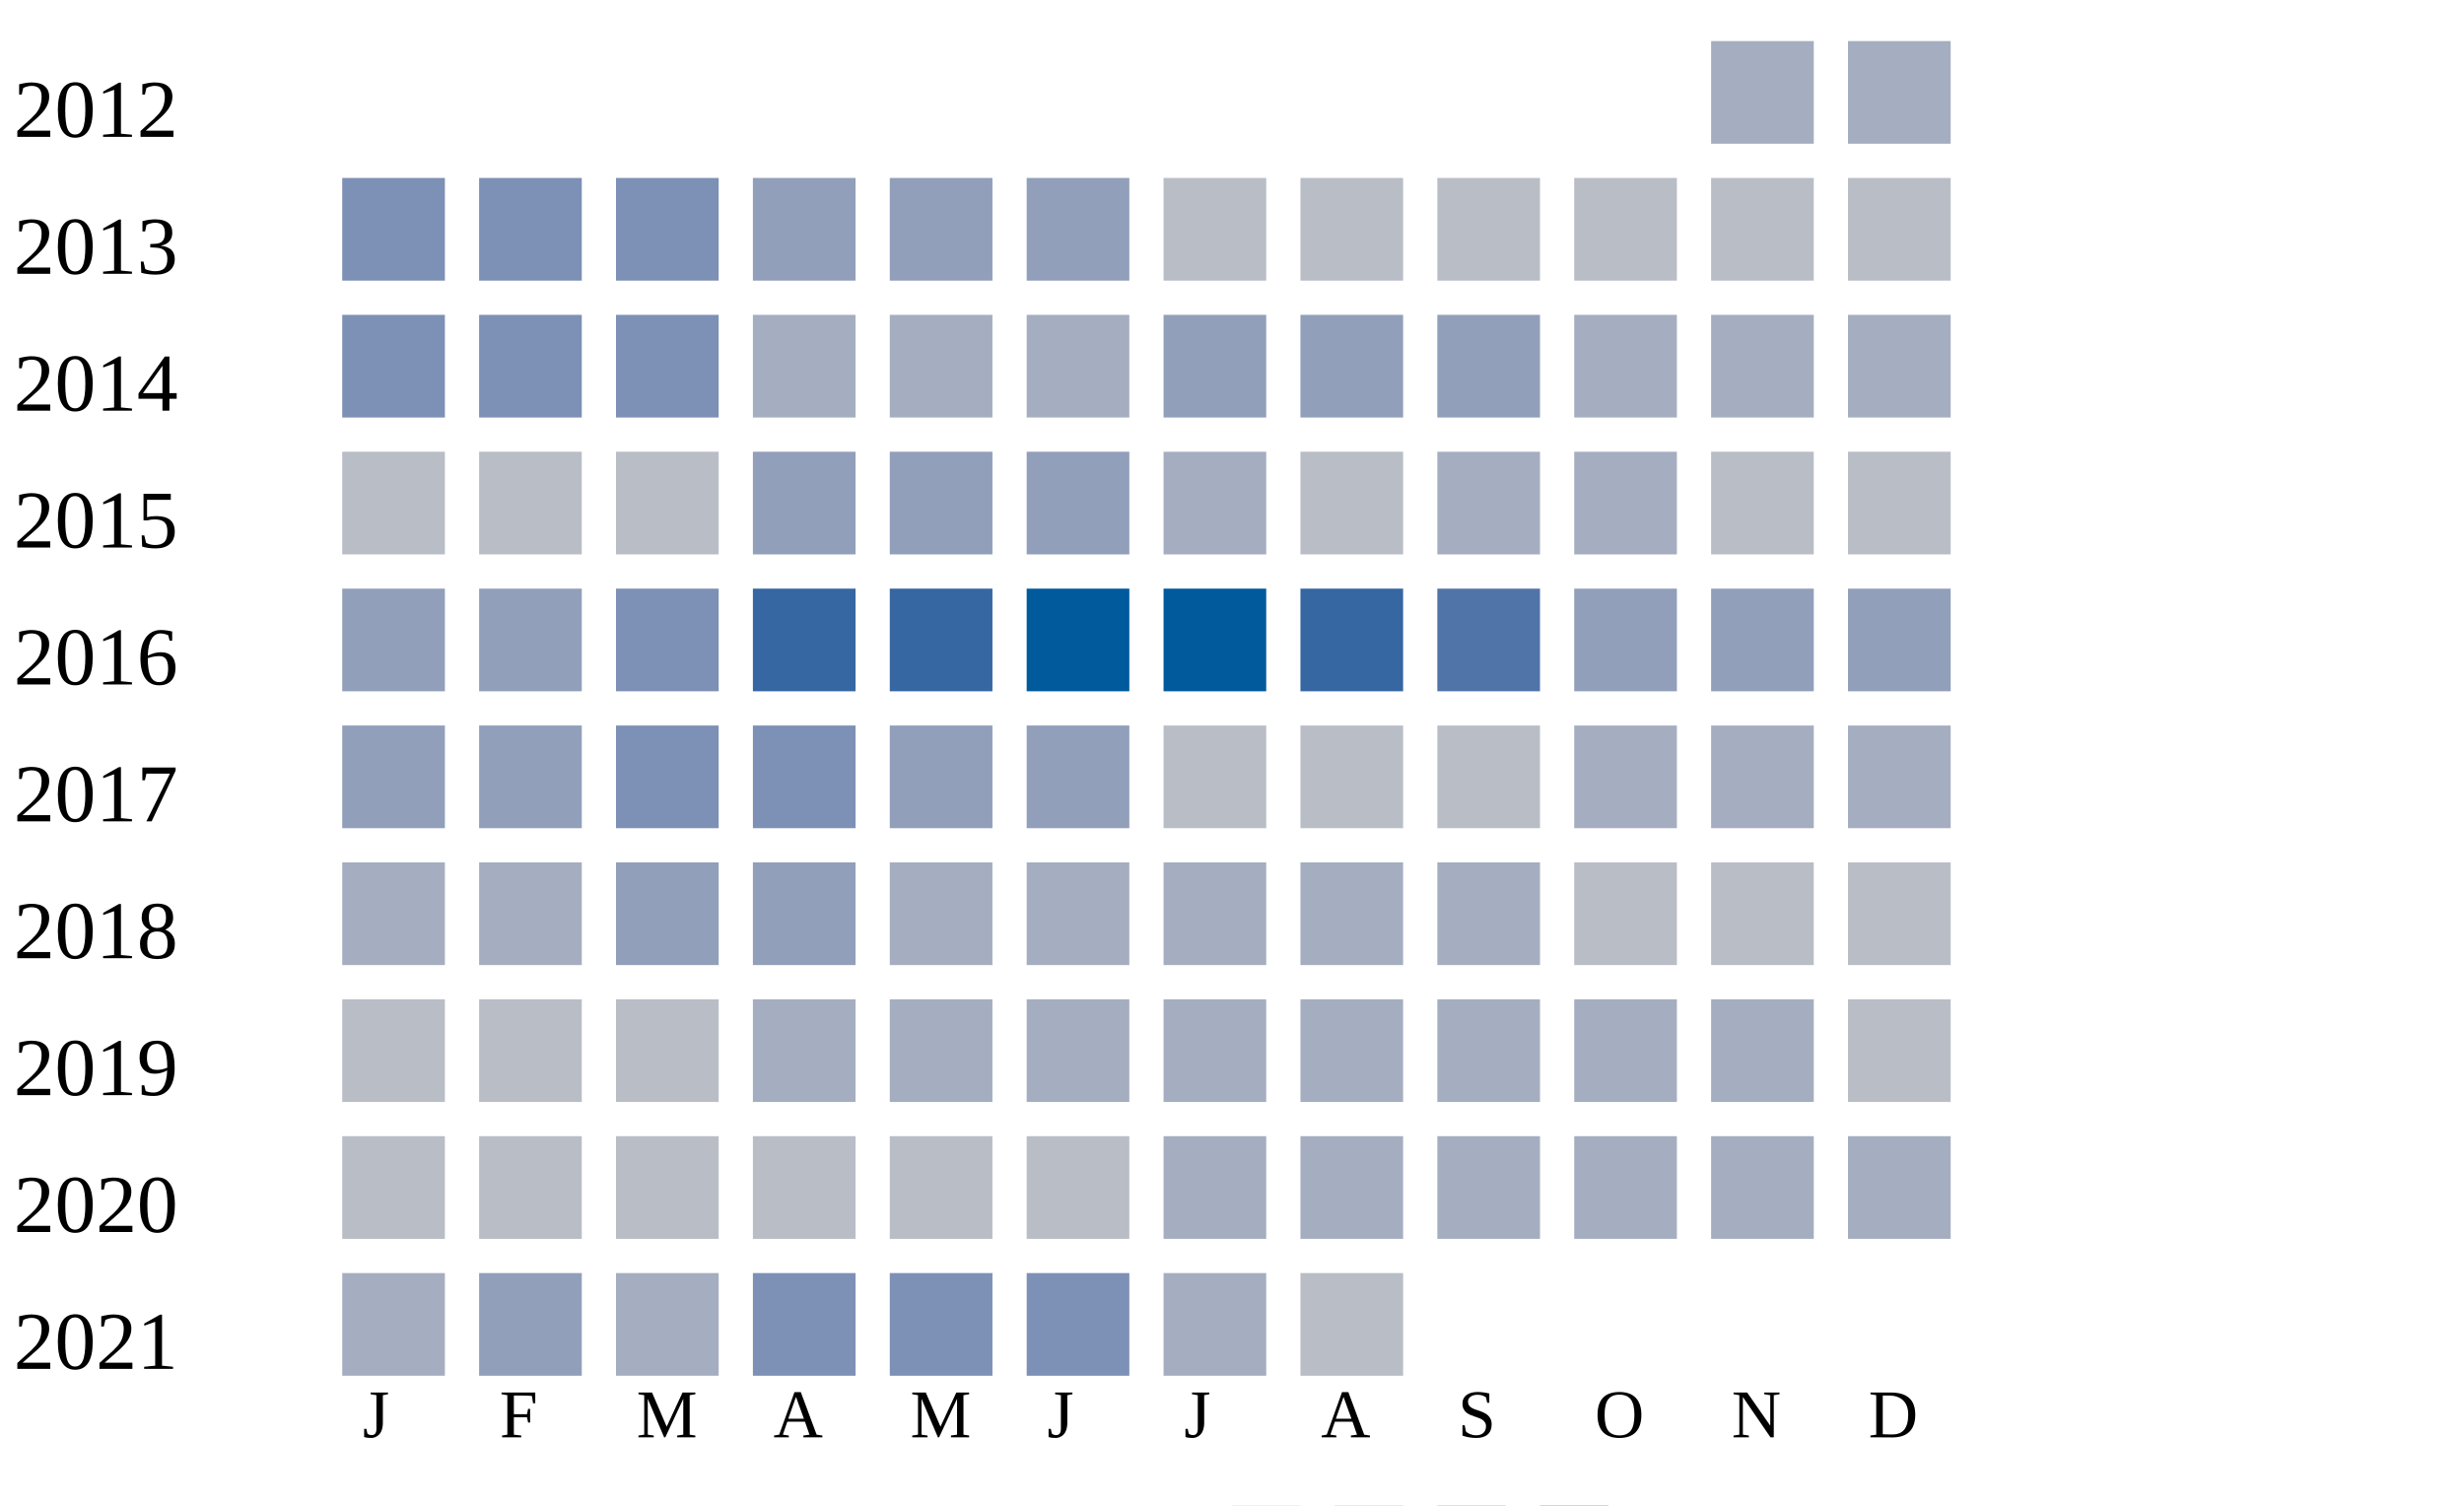
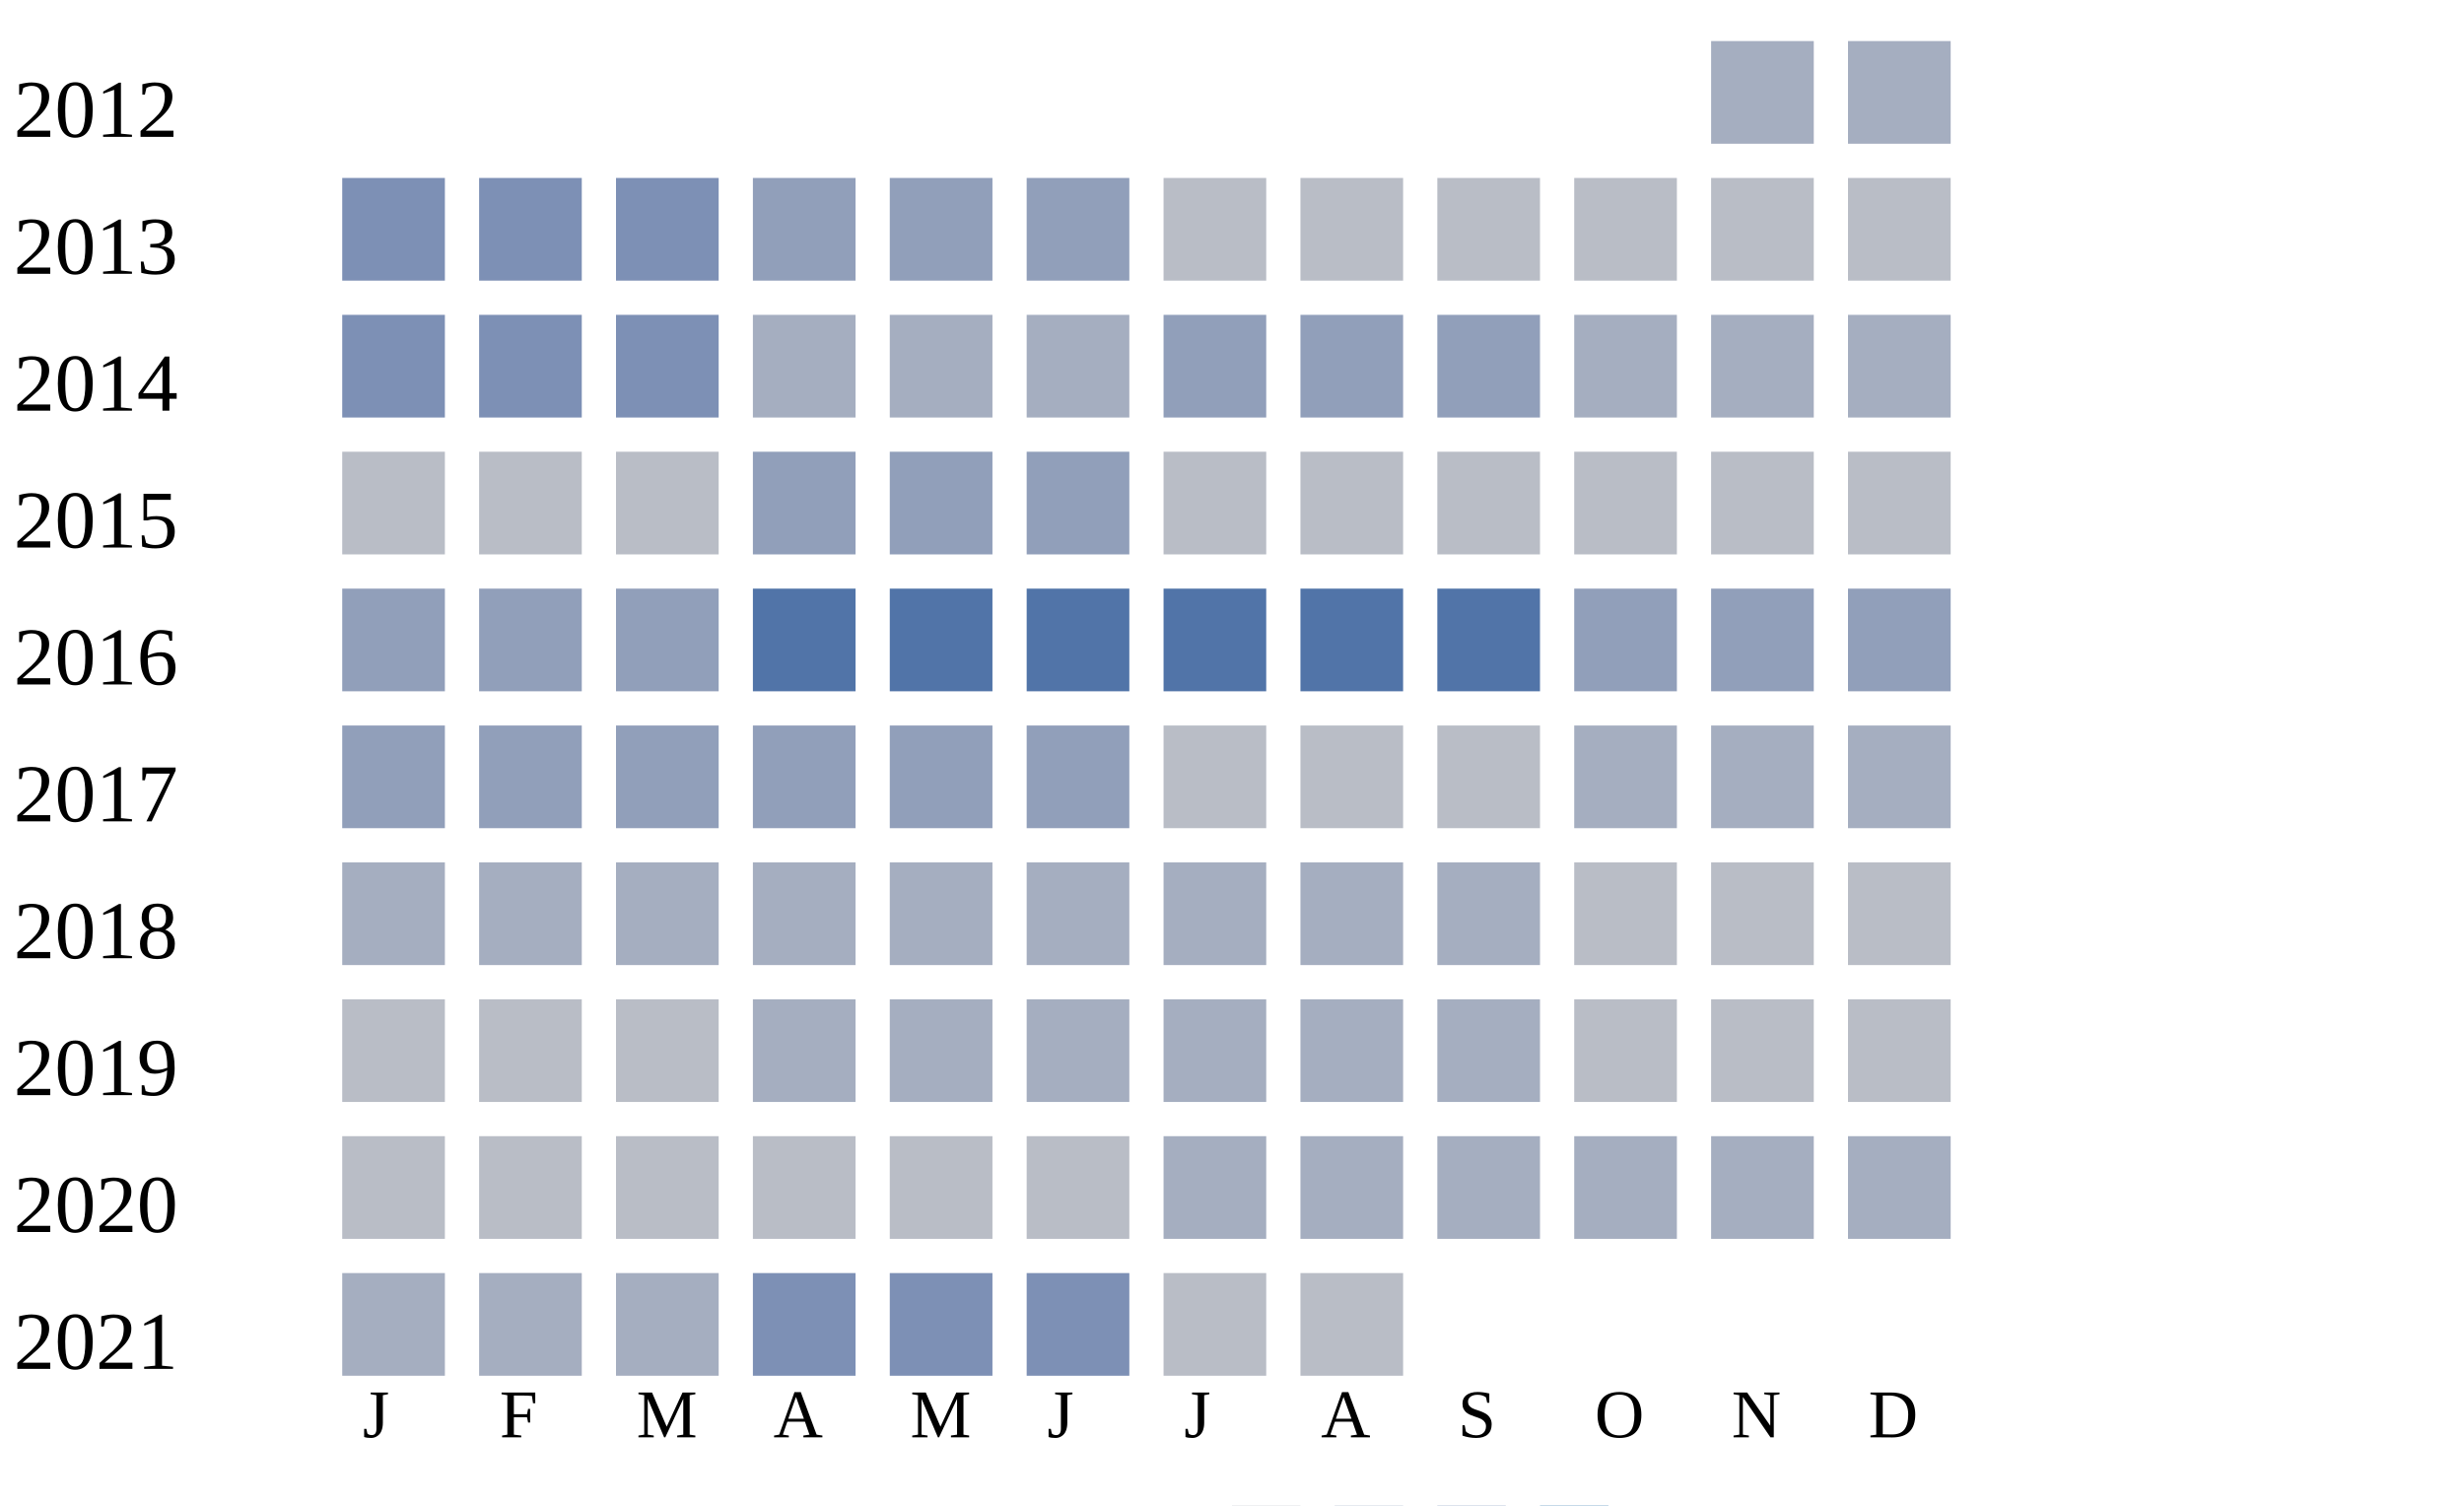
<svg xmlns="http://www.w3.org/2000/svg" width="360" height="220">
  <g transform="translate(0 0)">
    <text x="2" y="20">2012</text>
    <rect x="250" y="6" width="15" height="15" fill="#a5aec0" />
    <rect x="270" y="6" width="15" height="15" fill="#a5aec0" />
  </g>
  <g transform="translate(0 20)">
    <text x="2" y="20">2013</text>
    <rect x="50" y="6" width="15" height="15" fill="#7d90b5" />
    <rect x="70" y="6" width="15" height="15" fill="#7d90b5" />
    <rect x="90" y="6" width="15" height="15" fill="#7d90b5" />
    <rect x="110" y="6" width="15" height="15" fill="#919fba" />
    <rect x="130" y="6" width="15" height="15" fill="#919fba" />
    <rect x="150" y="6" width="15" height="15" fill="#919fba" />
    <rect x="170" y="6" width="15" height="15" fill="#b9bdc6" />
    <rect x="190" y="6" width="15" height="15" fill="#b9bdc6" />
    <rect x="210" y="6" width="15" height="15" fill="#b9bdc6" />
    <rect x="230" y="6" width="15" height="15" fill="#b9bdc6" />
    <rect x="250" y="6" width="15" height="15" fill="#b9bdc6" />
    <rect x="270" y="6" width="15" height="15" fill="#b9bdc6" />
  </g>
  <g transform="translate(0 40)">
    <text x="2" y="20">2014</text>
    <rect x="50" y="6" width="15" height="15" fill="#7d90b5" />
    <rect x="70" y="6" width="15" height="15" fill="#7d90b5" />
    <rect x="90" y="6" width="15" height="15" fill="#7d90b5" />
    <rect x="110" y="6" width="15" height="15" fill="#a5aec0" />
    <rect x="130" y="6" width="15" height="15" fill="#a5aec0" />
    <rect x="150" y="6" width="15" height="15" fill="#a5aec0" />
    <rect x="170" y="6" width="15" height="15" fill="#919fba" />
    <rect x="190" y="6" width="15" height="15" fill="#919fba" />
    <rect x="210" y="6" width="15" height="15" fill="#919fba" />
    <rect x="230" y="6" width="15" height="15" fill="#a5aec0" />
    <rect x="250" y="6" width="15" height="15" fill="#a5aec0" />
    <rect x="270" y="6" width="15" height="15" fill="#a5aec0" />
  </g>
  <g transform="translate(0 60)">
    <text x="2" y="20">2015</text>
    <rect x="50" y="6" width="15" height="15" fill="#b9bdc6" />
    <rect x="70" y="6" width="15" height="15" fill="#b9bdc6" />
    <rect x="90" y="6" width="15" height="15" fill="#b9bdc6" />
    <rect x="110" y="6" width="15" height="15" fill="#919fba" />
    <rect x="130" y="6" width="15" height="15" fill="#919fba" />
    <rect x="150" y="6" width="15" height="15" fill="#919fba" />
-     <rect x="170" y="6" width="15" height="15" fill="#a5aec0" />
+     <rect x="170" y="6" width="15" height="15" fill="#b9bdc6" />
    <rect x="190" y="6" width="15" height="15" fill="#b9bdc6" />
-     <rect x="210" y="6" width="15" height="15" fill="#a5aec0" />
-     <rect x="230" y="6" width="15" height="15" fill="#a5aec0" />
+     <rect x="210" y="6" width="15" height="15" fill="#b9bdc6" />
+     <rect x="230" y="6" width="15" height="15" fill="#b9bdc6" />
    <rect x="250" y="6" width="15" height="15" fill="#b9bdc6" />
    <rect x="270" y="6" width="15" height="15" fill="#b9bdc6" />
  </g>
  <g transform="translate(0 80)">
    <text x="2" y="20">2016</text>
    <rect x="50" y="6" width="15" height="15" fill="#919fba" />
    <rect x="70" y="6" width="15" height="15" fill="#919fba" />
-     <rect x="90" y="6" width="15" height="15" fill="#7d90b5" />
-     <rect x="110" y="6" width="15" height="15" fill="#3667a2" />
-     <rect x="130" y="6" width="15" height="15" fill="#3667a2" />
-     <rect x="150" y="6" width="15" height="15" fill="#005a9c" />
-     <rect x="170" y="6" width="15" height="15" fill="#005a9c" />
-     <rect x="190" y="6" width="15" height="15" fill="#3667a2" />
+     <rect x="90" y="6" width="15" height="15" fill="#919fba" />
+     <rect x="110" y="6" width="15" height="15" fill="#5174a8" />
+     <rect x="130" y="6" width="15" height="15" fill="#5174a8" />
+     <rect x="150" y="6" width="15" height="15" fill="#5174a8" />
+     <rect x="170" y="6" width="15" height="15" fill="#5174a8" />
+     <rect x="190" y="6" width="15" height="15" fill="#5174a8" />
    <rect x="210" y="6" width="15" height="15" fill="#5174a8" />
    <rect x="230" y="6" width="15" height="15" fill="#919fba" />
    <rect x="250" y="6" width="15" height="15" fill="#919fba" />
    <rect x="270" y="6" width="15" height="15" fill="#919fba" />
  </g>
  <g transform="translate(0 100)">
    <text x="2" y="20">2017</text>
    <rect x="50" y="6" width="15" height="15" fill="#919fba" />
    <rect x="70" y="6" width="15" height="15" fill="#919fba" />
-     <rect x="90" y="6" width="15" height="15" fill="#7d90b5" />
-     <rect x="110" y="6" width="15" height="15" fill="#7d90b5" />
+     <rect x="90" y="6" width="15" height="15" fill="#919fba" />
+     <rect x="110" y="6" width="15" height="15" fill="#919fba" />
    <rect x="130" y="6" width="15" height="15" fill="#919fba" />
    <rect x="150" y="6" width="15" height="15" fill="#919fba" />
    <rect x="170" y="6" width="15" height="15" fill="#b9bdc6" />
    <rect x="190" y="6" width="15" height="15" fill="#b9bdc6" />
    <rect x="210" y="6" width="15" height="15" fill="#b9bdc6" />
    <rect x="230" y="6" width="15" height="15" fill="#a5aec0" />
    <rect x="250" y="6" width="15" height="15" fill="#a5aec0" />
    <rect x="270" y="6" width="15" height="15" fill="#a5aec0" />
  </g>
  <g transform="translate(0 120)">
    <text x="2" y="20">2018</text>
    <rect x="50" y="6" width="15" height="15" fill="#a5aec0" />
    <rect x="70" y="6" width="15" height="15" fill="#a5aec0" />
-     <rect x="90" y="6" width="15" height="15" fill="#919fba" />
-     <rect x="110" y="6" width="15" height="15" fill="#919fba" />
+     <rect x="90" y="6" width="15" height="15" fill="#a5aec0" />
+     <rect x="110" y="6" width="15" height="15" fill="#a5aec0" />
    <rect x="130" y="6" width="15" height="15" fill="#a5aec0" />
    <rect x="150" y="6" width="15" height="15" fill="#a5aec0" />
    <rect x="170" y="6" width="15" height="15" fill="#a5aec0" />
    <rect x="190" y="6" width="15" height="15" fill="#a5aec0" />
    <rect x="210" y="6" width="15" height="15" fill="#a5aec0" />
    <rect x="230" y="6" width="15" height="15" fill="#b9bdc6" />
    <rect x="250" y="6" width="15" height="15" fill="#b9bdc6" />
    <rect x="270" y="6" width="15" height="15" fill="#b9bdc6" />
  </g>
  <g transform="translate(0 140)">
    <text x="2" y="20">2019</text>
    <rect x="50" y="6" width="15" height="15" fill="#b9bdc6" />
    <rect x="70" y="6" width="15" height="15" fill="#b9bdc6" />
    <rect x="90" y="6" width="15" height="15" fill="#b9bdc6" />
    <rect x="110" y="6" width="15" height="15" fill="#a5aec0" />
    <rect x="130" y="6" width="15" height="15" fill="#a5aec0" />
    <rect x="150" y="6" width="15" height="15" fill="#a5aec0" />
    <rect x="170" y="6" width="15" height="15" fill="#a5aec0" />
    <rect x="190" y="6" width="15" height="15" fill="#a5aec0" />
    <rect x="210" y="6" width="15" height="15" fill="#a5aec0" />
-     <rect x="230" y="6" width="15" height="15" fill="#a5aec0" />
-     <rect x="250" y="6" width="15" height="15" fill="#a5aec0" />
+     <rect x="230" y="6" width="15" height="15" fill="#b9bdc6" />
+     <rect x="250" y="6" width="15" height="15" fill="#b9bdc6" />
    <rect x="270" y="6" width="15" height="15" fill="#b9bdc6" />
  </g>
  <g transform="translate(0 160)">
    <text x="2" y="20">2020</text>
    <rect x="50" y="6" width="15" height="15" fill="#b9bdc6" />
    <rect x="70" y="6" width="15" height="15" fill="#b9bdc6" />
    <rect x="90" y="6" width="15" height="15" fill="#b9bdc6" />
    <rect x="110" y="6" width="15" height="15" fill="#b9bdc6" />
    <rect x="130" y="6" width="15" height="15" fill="#b9bdc6" />
    <rect x="150" y="6" width="15" height="15" fill="#b9bdc6" />
    <rect x="170" y="6" width="15" height="15" fill="#a5aec0" />
    <rect x="190" y="6" width="15" height="15" fill="#a5aec0" />
    <rect x="210" y="6" width="15" height="15" fill="#a5aec0" />
    <rect x="230" y="6" width="15" height="15" fill="#a5aec0" />
    <rect x="250" y="6" width="15" height="15" fill="#a5aec0" />
    <rect x="270" y="6" width="15" height="15" fill="#a5aec0" />
  </g>
  <g transform="translate(0 180)">
    <text x="2" y="20">2021</text>
    <rect x="50" y="6" width="15" height="15" fill="#a5aec0" />
-     <rect x="70" y="6" width="15" height="15" fill="#919fba" />
+     <rect x="70" y="6" width="15" height="15" fill="#a5aec0" />
    <rect x="90" y="6" width="15" height="15" fill="#a5aec0" />
    <rect x="110" y="6" width="15" height="15" fill="#7d90b5" />
    <rect x="130" y="6" width="15" height="15" fill="#7d90b5" />
    <rect x="150" y="6" width="15" height="15" fill="#7d90b5" />
-     <rect x="170" y="6" width="15" height="15" fill="#a5aec0" />
+     <rect x="170" y="6" width="15" height="15" fill="#b9bdc6" />
    <rect x="190" y="6" width="15" height="15" fill="#b9bdc6" />
  </g>
  <text style="font-size: 10px; text-align: center" x="53" y="210">J</text>
  <text style="font-size: 10px; text-align: center" x="73" y="210">F</text>
  <text style="font-size: 10px; text-align: center" x="93" y="210">M</text>
  <text style="font-size: 10px; text-align: center" x="113" y="210">A</text>
  <text style="font-size: 10px; text-align: center" x="133" y="210">M</text>
  <text style="font-size: 10px; text-align: center" x="153" y="210">J</text>
  <text style="font-size: 10px; text-align: center" x="173" y="210">J</text>
  <text style="font-size: 10px; text-align: center" x="193" y="210">A</text>
  <text style="font-size: 10px; text-align: center" x="213" y="210">S</text>
  <text style="font-size: 10px; text-align: center" x="233" y="210">O</text>
  <text style="font-size: 10px; text-align: center" x="253" y="210">N</text>
  <text style="font-size: 10px; text-align: center" x="273" y="210">D</text>
  <text style="font-size: 10px;" x="155" y="229">Less</text>
  <rect fill="#b9bdc6" width="10" height="10" x="180" y="220" />
  <rect fill="#919fba" width="10" height="10" x="195" y="220" />
  <rect fill="#6882ae" width="10" height="10" x="210" y="220" />
  <rect fill="#005a9c" width="10" height="10" x="225" y="220" />
  <text x="240" y="229" style="font-size: 10px;">More</text>
</svg>
